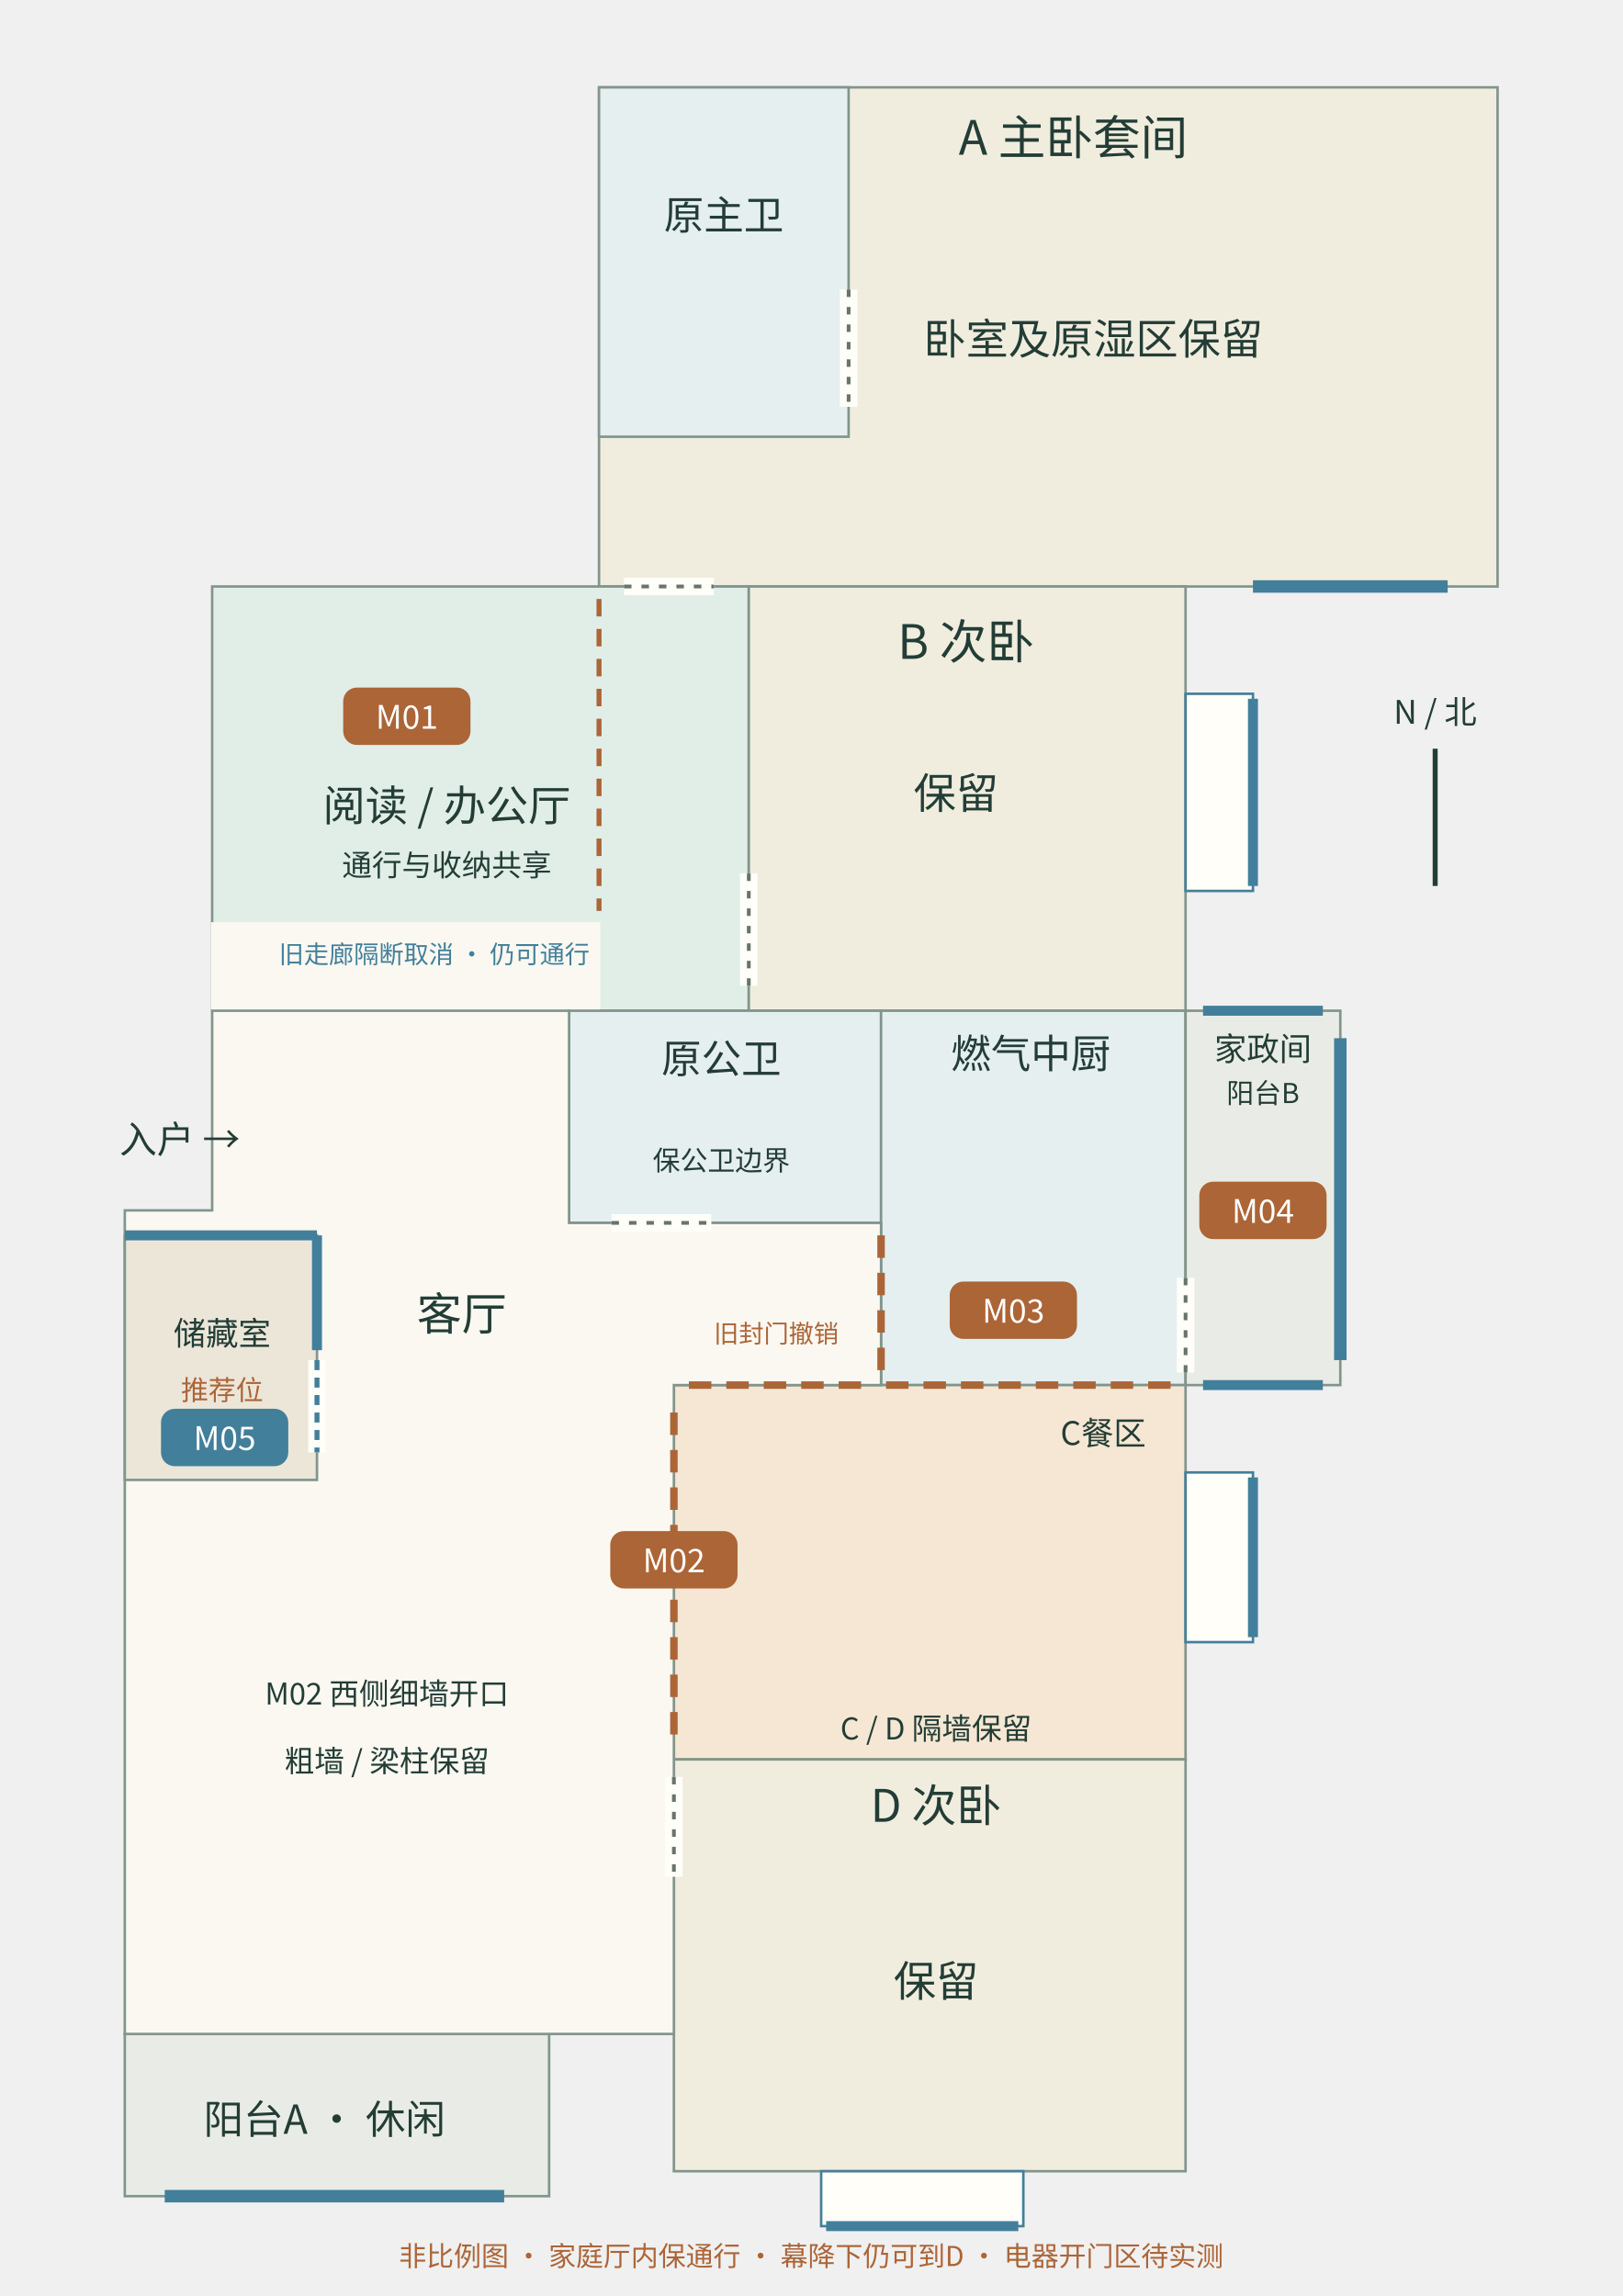
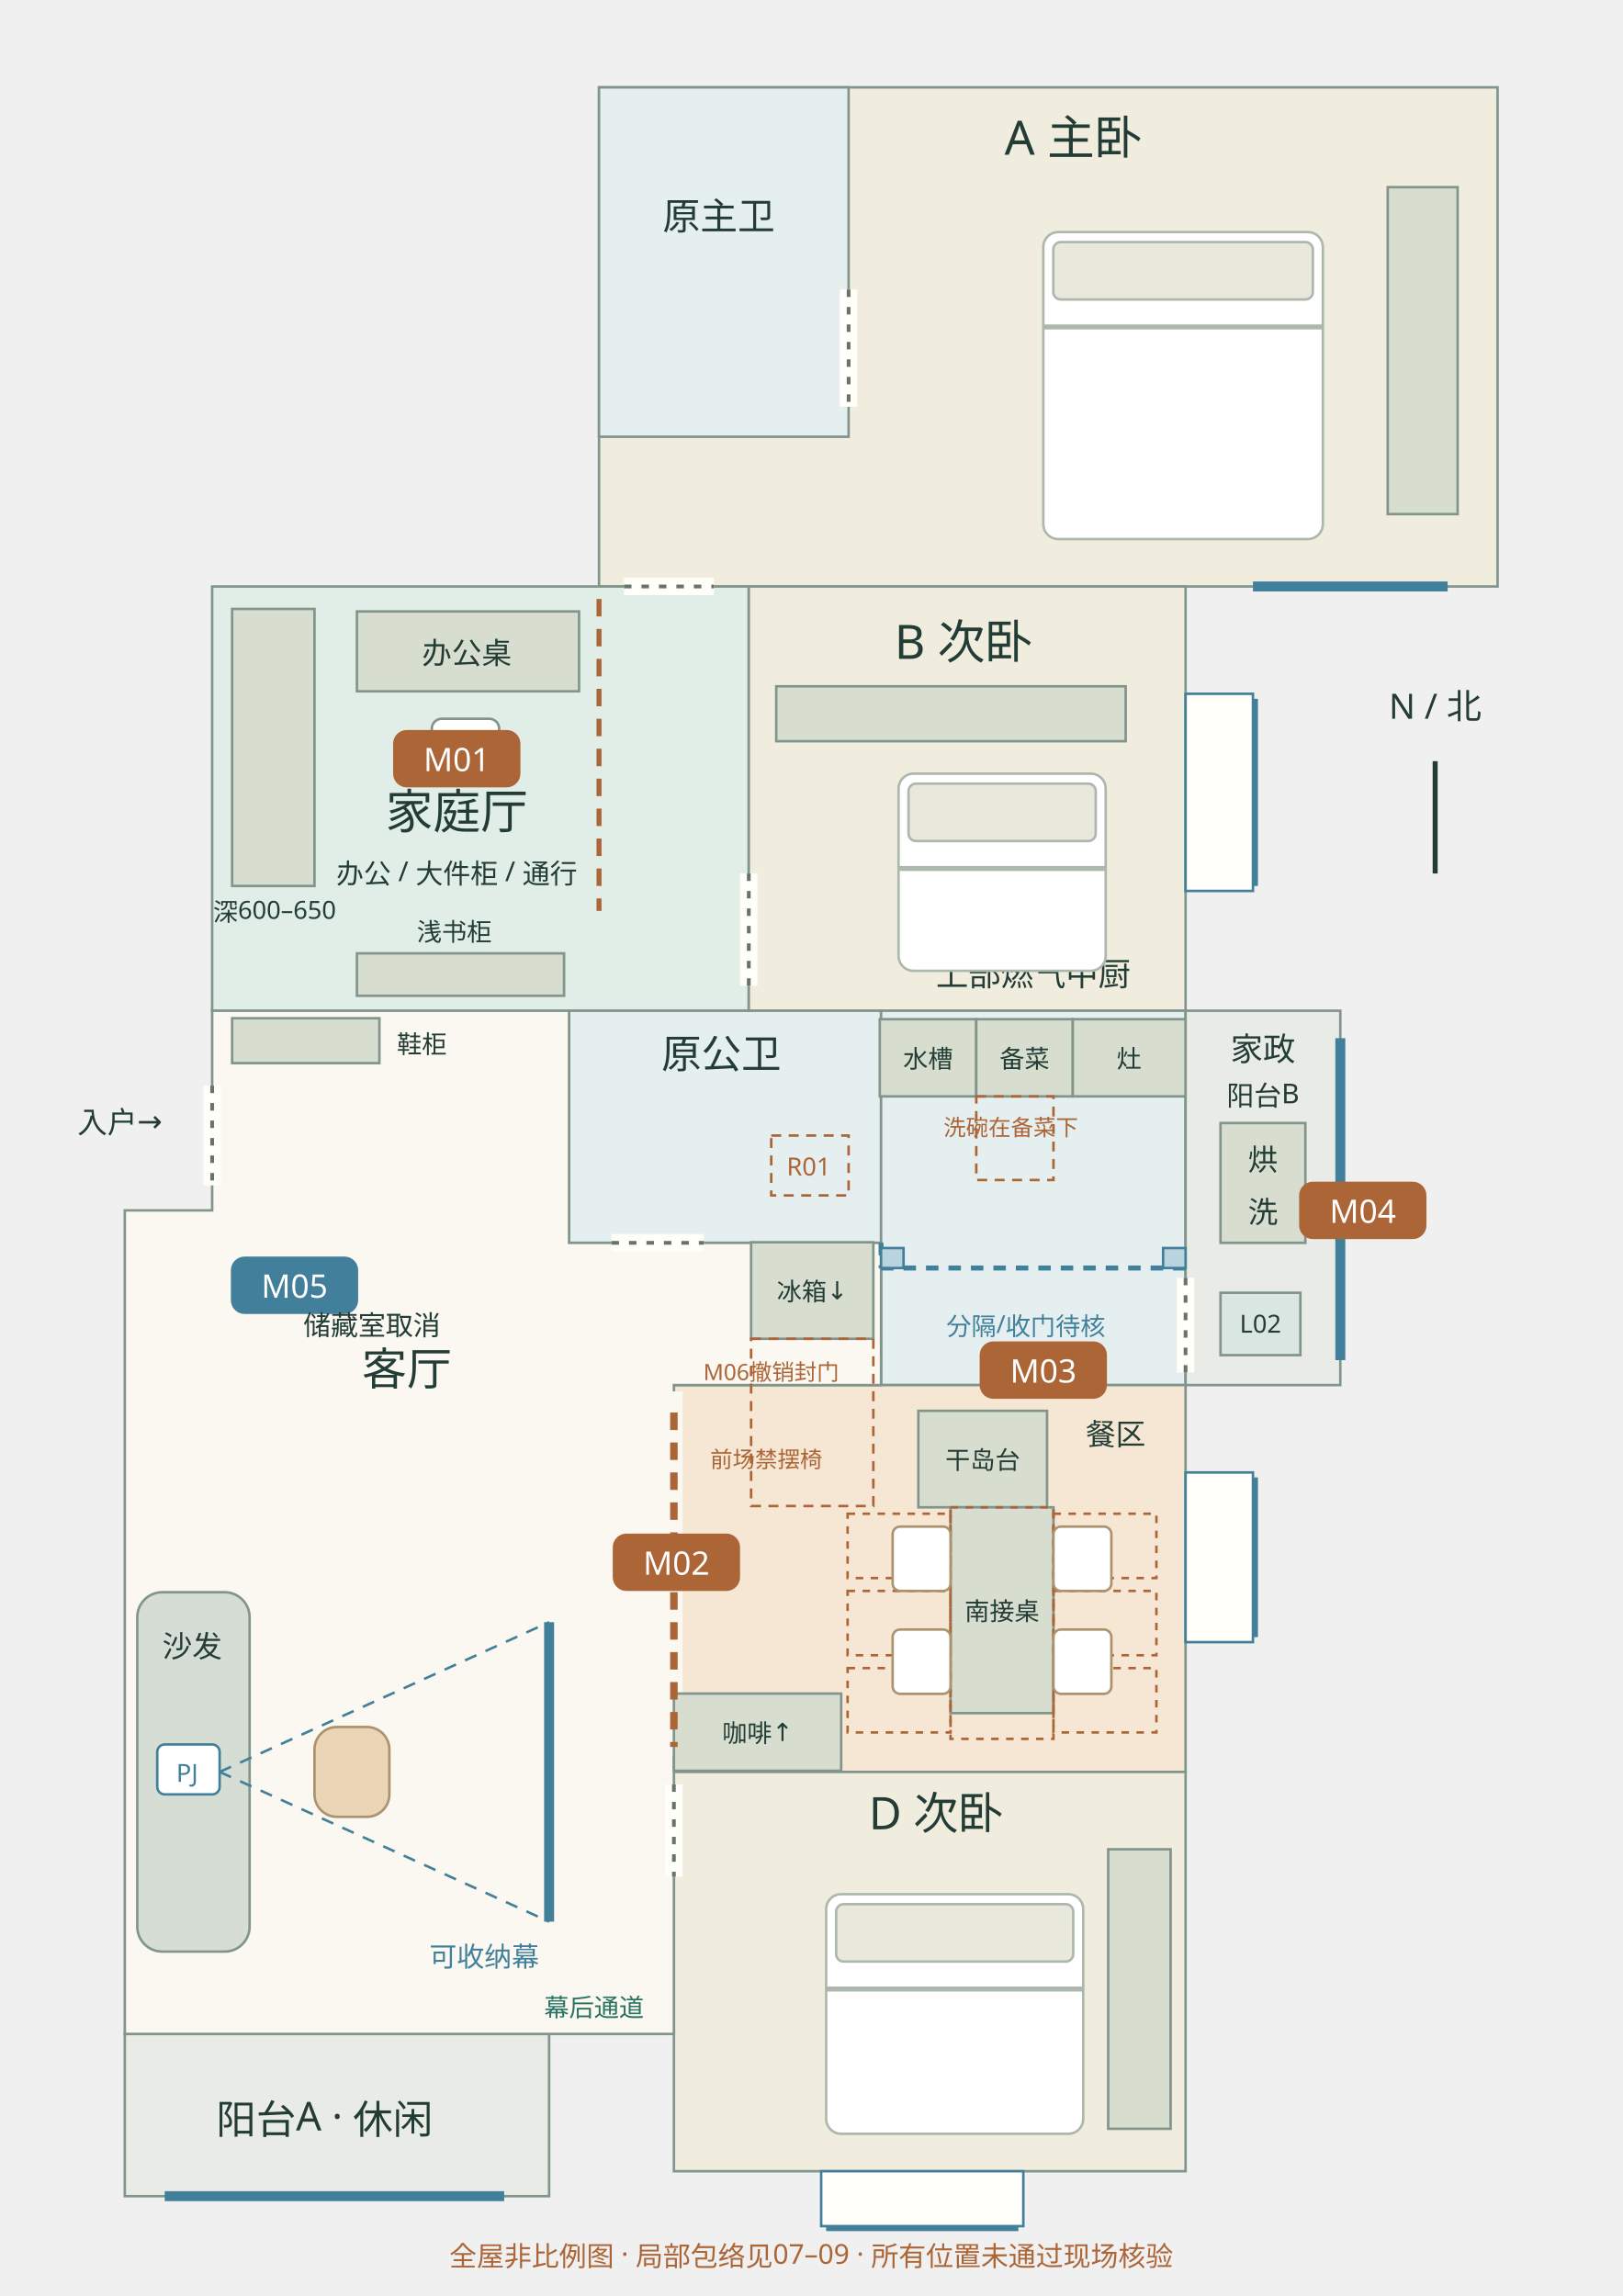
- <svg xmlns="http://www.w3.org/2000/svg" viewBox="0 0 650 920" role="img" aria-labelledby="title desc">
-   <defs>
-     <marker id="arrow" markerWidth="7" markerHeight="7" refX="5" refY="3" orient="auto">
-       <path d="M0,0 L6,3 L0,6" fill="#287361" />
-     </marker>
-   </defs>
-   <g font-family="Microsoft YaHei, Noto Sans CJK SC, sans-serif">
+ <svg xmlns="http://www.w3.org/2000/svg" viewBox="0 0 650 920" role="img" aria-label="R8 拆改核验示意图">
+   <g font-family="Microsoft YaHei, sans-serif">
    <rect x="240" y="35" width="360" height="200" rx="0" fill="#f0eddf" stroke="#82958c" />
    <rect x="240" y="35" width="100" height="140" rx="0" fill="#e5eff0" stroke="#82958c" />
    <rect x="85" y="235" width="215" height="170" rx="0" fill="#e0eee7" stroke="#82958c" />
-     <rect x="85" y="370" width="155" height="35" rx="0" fill="#faf8f1" stroke="#faf8f1" />
    <rect x="300" y="235" width="175" height="170" rx="0" fill="#f0eddf" stroke="#82958c" />
-     <rect x="228" y="405" width="125" height="85" rx="0" fill="#e5eff0" stroke="#82958c" />
+     <rect x="228" y="405" width="125" height="93" rx="0" fill="#e5eff0" stroke="#82958c" />
    <rect x="353" y="405" width="122" height="150" rx="0" fill="#e5eff0" stroke="#82958c" />
    <rect x="475" y="405" width="62" height="150" rx="0" fill="#e9ece6" stroke="#82958c" />
-     <rect x="270" y="555" width="205" height="150" rx="0" fill="#f5e7d3" stroke="#82958c" />
-     <rect x="270" y="705" width="205" height="165" rx="0" fill="#f0eddf" stroke="#82958c" />
+     <rect x="270" y="555" width="205" height="155" rx="0" fill="#f5e7d3" stroke="#82958c" />
+     <rect x="270" y="710" width="205" height="160" rx="0" fill="#f0eddf" stroke="#82958c" />
    <rect x="50" y="815" width="170" height="65" rx="0" fill="#e9ece6" stroke="#82958c" />
-     <path d="M85 405H228V490H353V555H270V815H50V485H85Z" fill="#faf8f1" stroke="#82958c" />
-     <rect x="50" y="495" width="77" height="98" rx="0" fill="#ece6d9" stroke="#82958c" />
-     <text x="430" y="62" font-size="19" fill="#233d36" text-anchor="middle">A 主卧套间</text>
-     <text x="290" y="92" font-size="16" fill="#233d36" text-anchor="middle">原主卫</text>
-     <text x="387" y="264" font-size="19" fill="#233d36" text-anchor="middle">B 次卧</text>
-     <text x="179" y="329" font-size="17" fill="#233d36" text-anchor="middle">阅读 / 办公厅</text>
-     <text x="179" y="351" font-size="12" fill="#233d36" text-anchor="middle">通行与收纳共享</text>
-     <text x="289" y="430" font-size="16" fill="#233d36" text-anchor="middle">原公卫</text>
-     <text x="413" y="428" font-size="16" fill="#233d36" text-anchor="middle">燃气中厨</text>
-     <text x="506" y="425" font-size="13" fill="#233d36" text-anchor="middle">家政间</text>
-     <text x="506" y="442" font-size="11" fill="#233d36" text-anchor="middle">阳台B</text>
-     <text x="442" y="579" font-size="13" fill="#233d36" text-anchor="middle">C餐区</text>
-     <text x="375" y="730" font-size="18" fill="#233d36" text-anchor="middle">D 次卧</text>
-     <text x="185" y="533" font-size="18" fill="#233d36" text-anchor="middle">客厅</text>
-     <text x="89" y="539" font-size="13" fill="#233d36" text-anchor="middle">储藏室</text>
-     <text x="89" y="561" font-size="11" fill="#ac6537" text-anchor="middle">推荐位</text>
-     <text x="130" y="855" font-size="16" fill="#233d36" text-anchor="middle">阳台A · 休闲</text>
-     <text x="72" y="462" font-size="15" fill="#233d36" text-anchor="middle">入户 →</text>
-     <line x1="502" y1="235" x2="580" y2="235" stroke="#427f9a" stroke-width="5" stroke-dasharray="" />
-     <rect x="475" y="278" width="27" height="79" rx="0" fill="#fffef9" stroke="#427f9a" />
-     <line x1="502" y1="280" x2="502" y2="355" stroke="#427f9a" stroke-width="4" stroke-dasharray="" />
-     <rect x="475" y="590" width="27" height="68" rx="0" fill="#fffef9" stroke="#427f9a" />
-     <line x1="502" y1="592" x2="502" y2="656" stroke="#427f9a" stroke-width="4" stroke-dasharray="" />
-     <rect x="329" y="870" width="81" height="22" rx="0" fill="#fffef9" stroke="#427f9a" />
-     <line x1="331" y1="892" x2="408" y2="892" stroke="#427f9a" stroke-width="4" stroke-dasharray="" />
-     <line x1="537" y1="416" x2="537" y2="545" stroke="#427f9a" stroke-width="5" stroke-dasharray="" />
-     <line x1="482" y1="405" x2="530" y2="405" stroke="#427f9a" stroke-width="4" stroke-dasharray="" />
-     <line x1="482" y1="555" x2="530" y2="555" stroke="#427f9a" stroke-width="4" stroke-dasharray="" />
-     <line x1="66" y1="880" x2="202" y2="880" stroke="#427f9a" stroke-width="5" stroke-dasharray="" />
-     <line x1="575" y1="355" x2="575" y2="300" stroke="#233d36" stroke-width="2" stroke-dasharray="" />
-     <text x="575" y="290" font-size="13" fill="#233d36" text-anchor="middle">N / 北</text>
+     <path d="M85 405H228V498H353V555H270V815H50V485H85Z" fill="#faf8f1" stroke="#82958c" />
+     <rect x="267" y="558" width="6" height="145" rx="0" fill="#faf8f1" stroke="#faf8f1" />
    <line x1="250" y1="235" x2="286" y2="235" stroke="#fffef9" stroke-width="7" stroke-dasharray="" />
    <line x1="250" y1="235" x2="286" y2="235" stroke="#68736b" stroke-width="1.5" stroke-dasharray="3 4" />
    <line x1="340" y1="116" x2="340" y2="163" stroke="#fffef9" stroke-width="7" stroke-dasharray="" />
    <line x1="340" y1="116" x2="340" y2="163" stroke="#68736b" stroke-width="1.5" stroke-dasharray="3 4" />
    <line x1="300" y1="350" x2="300" y2="395" stroke="#fffef9" stroke-width="7" stroke-dasharray="" />
    <line x1="300" y1="350" x2="300" y2="395" stroke="#68736b" stroke-width="1.5" stroke-dasharray="3 4" />
-     <line x1="245" y1="490" x2="285" y2="490" stroke="#fffef9" stroke-width="7" stroke-dasharray="" />
-     <line x1="245" y1="490" x2="285" y2="490" stroke="#68736b" stroke-width="1.5" stroke-dasharray="3 4" />
+     <line x1="245" y1="498" x2="282" y2="498" stroke="#fffef9" stroke-width="7" stroke-dasharray="" />
+     <line x1="245" y1="498" x2="282" y2="498" stroke="#68736b" stroke-width="1.5" stroke-dasharray="3 4" />
    <line x1="475" y1="512" x2="475" y2="550" stroke="#fffef9" stroke-width="7" stroke-dasharray="" />
    <line x1="475" y1="512" x2="475" y2="550" stroke="#68736b" stroke-width="1.5" stroke-dasharray="3 4" />
-     <line x1="270" y1="712" x2="270" y2="752" stroke="#fffef9" stroke-width="7" stroke-dasharray="" />
-     <line x1="270" y1="712" x2="270" y2="752" stroke="#68736b" stroke-width="1.5" stroke-dasharray="3 4" />
-     <line x1="127" y1="545" x2="127" y2="582" stroke="#fffef9" stroke-width="7" stroke-dasharray="" />
-     <line x1="127" y1="545" x2="127" y2="582" stroke="#427f9a" stroke-width="2" stroke-dasharray="4 3" />
+     <line x1="270" y1="715" x2="270" y2="752" stroke="#fffef9" stroke-width="7" stroke-dasharray="" />
+     <line x1="270" y1="715" x2="270" y2="752" stroke="#68736b" stroke-width="1.5" stroke-dasharray="3 4" />
+     <line x1="85" y1="435" x2="85" y2="475" stroke="#fffef9" stroke-width="7" stroke-dasharray="" />
+     <line x1="85" y1="435" x2="85" y2="475" stroke="#68736b" stroke-width="1.5" stroke-dasharray="3 4" />
+     <line x1="502" y1="235" x2="580" y2="235" stroke="#427f9a" stroke-width="4" stroke-dasharray="" />
+     <line x1="502" y1="280" x2="502" y2="355" stroke="#427f9a" stroke-width="4" stroke-dasharray="" />
+     <line x1="502" y1="592" x2="502" y2="656" stroke="#427f9a" stroke-width="4" stroke-dasharray="" />
+     <line x1="331" y1="892" x2="408" y2="892" stroke="#427f9a" stroke-width="4" stroke-dasharray="" />
+     <line x1="537" y1="416" x2="537" y2="545" stroke="#427f9a" stroke-width="4" stroke-dasharray="" />
+     <line x1="66" y1="880" x2="202" y2="880" stroke="#427f9a" stroke-width="4" stroke-dasharray="" />
+     <rect x="475" y="278" width="27" height="79" rx="0" fill="#fffef9" stroke="#427f9a" />
+     <rect x="475" y="590" width="27" height="68" rx="0" fill="#fffef9" stroke="#427f9a" />
+     <rect x="329" y="870" width="81" height="22" rx="0" fill="#fffef9" stroke="#427f9a" />
+     <text x="430" y="62" font-size="19" fill="#233d36" text-anchor="middle">A 主卧</text>
+     <text x="288" y="92" font-size="15" fill="#233d36" text-anchor="middle">原主卫</text>
+     <text x="386" y="264" font-size="19" fill="#233d36" text-anchor="middle">B 次卧</text>
+     <text x="183" y="332" font-size="19" fill="#233d36" text-anchor="middle">家庭厅</text>
+     <text x="183" y="354" font-size="11" fill="#233d36" text-anchor="middle">办公 / 大件柜 / 通行</text>
+     <text x="289" y="428" font-size="16" fill="#233d36" text-anchor="middle">原公卫</text>
+     <text x="414" y="395" font-size="13" fill="#233d36" text-anchor="middle">上部燃气中厨</text>
+     <text x="506" y="425" font-size="13" fill="#233d36" text-anchor="middle">家政</text>
+     <text x="506" y="443" font-size="11" fill="#233d36" text-anchor="middle">阳台B</text>
+     <text x="447" y="579" font-size="12" fill="#233d36" text-anchor="middle">餐区</text>
+     <text x="375" y="733" font-size="18" fill="#233d36" text-anchor="middle">D 次卧</text>
+     <text x="163" y="555" font-size="18" fill="#233d36" text-anchor="middle">客厅</text>
+     <text x="130" y="855" font-size="16" fill="#233d36" text-anchor="middle">阳台A · 休闲</text>
+     <text x="48" y="454" font-size="12" fill="#233d36" text-anchor="middle">入户→</text>
+     <text x="575" y="288" font-size="14" fill="#233d36" text-anchor="middle">N / 北</text>
+     <line x1="575" y1="350" x2="575" y2="305" stroke="#233d36" stroke-width="2" stroke-dasharray="" />
+     <rect x="418" y="93" width="112" height="123" rx="6" fill="#fff" stroke="#acb8ad" />
+     <rect x="422" y="97" width="104" height="23" rx="3" fill="#e9e8dc" stroke="#acb8ad" />
+     <line x1="418" y1="131" x2="530" y2="131" stroke="#acb8ad" stroke-width="2" stroke-dasharray="" />
+     <rect x="556" y="75" width="28" height="131" rx="0" fill="#d8decf" stroke="#82958c" />
+     <rect x="360" y="310" width="83" height="79" rx="6" fill="#fff" stroke="#acb8ad" />
+     <rect x="364" y="314" width="75" height="23" rx="3" fill="#e9e8dc" stroke="#acb8ad" />
+     <line x1="360" y1="348" x2="443" y2="348" stroke="#acb8ad" stroke-width="2" stroke-dasharray="" />
+     <rect x="311" y="275" width="140" height="22" rx="0" fill="#d8decf" stroke="#82958c" />
+     <rect x="331" y="759" width="103" height="96" rx="6" fill="#fff" stroke="#acb8ad" />
+     <rect x="335" y="763" width="95" height="23" rx="3" fill="#e9e8dc" stroke="#acb8ad" />
+     <line x1="331" y1="797" x2="434" y2="797" stroke="#acb8ad" stroke-width="2" stroke-dasharray="" />
+     <rect x="444" y="741" width="25" height="112" rx="0" fill="#d8decf" stroke="#82958c" />
+     <rect x="143" y="245" width="89" height="32" rx="0" fill="#d8decf" stroke="#82958c" />
+     <text x="187" y="266" font-size="12" fill="#233d36" text-anchor="middle">办公桌</text>
+     <rect x="93" y="244" width="33" height="111" rx="0" fill="#d8decf" stroke="#82958c" />
+     <text x="110" y="369" font-size="10" fill="#233d36" text-anchor="middle">深600–650</text>
+     <rect x="143" y="382" width="83" height="17" rx="0" fill="#d8decf" stroke="#82958c" />
+     <text x="182" y="377" font-size="10" fill="#233d36" text-anchor="middle">浅书柜</text>
+     <rect x="173" y="288" width="27" height="25" rx="4" fill="#fff" stroke="#82958c" />
+     <rect x="93" y="408" width="59" height="18" rx="0" fill="#d8decf" stroke="#82958c" />
+     <text x="159" y="422" font-size="10" fill="#233d36" text-anchor="start">鞋柜</text>
+     <rect x="352.48" y="408.392" width="38.663" height="30.93" rx="0" fill="#d8decf" stroke="#82958c" stroke-dasharray="" />
+     <text x="371.811" y="427.857" font-size="10" fill="#233d36" text-anchor="middle">水槽</text>
+     <rect x="391.142" y="408.392" width="38.663" height="30.93" rx="0" fill="#d8decf" stroke="#82958c" stroke-dasharray="" />
+     <text x="410.474" y="427.857" font-size="10" fill="#233d36" text-anchor="middle">备菜</text>
+     <rect x="429.805" y="408.392" width="45.158" height="30.93" rx="0" fill="#d8decf" stroke="#82958c" stroke-dasharray="" />
+     <text x="452.384" y="427.857" font-size="10" fill="#233d36" text-anchor="middle">灶</text>
+     <rect x="300.93" y="497.779" width="48.972" height="38.663" rx="0" fill="#d8decf" stroke="#82958c" stroke-dasharray="" />
+     <text x="325.416" y="521.111" font-size="10" fill="#233d36" text-anchor="middle">冰箱↓</text>
+     <rect x="367.945" y="565.31" width="51.55" height="38.663" rx="0" fill="#d8decf" stroke="#82958c" stroke-dasharray="" />
+     <text x="393.72" y="588.641" font-size="10" fill="#233d36" text-anchor="middle">干岛台</text>
+     <rect x="380.832" y="603.972" width="41.24" height="82.48" rx="0" fill="#d8decf" stroke="#82958c" stroke-dasharray="" />
+     <text x="401.452" y="649.212" font-size="10" fill="#233d36" text-anchor="middle">南接桌</text>
+     <rect x="270.0" y="678.617" width="67.015" height="30.93" rx="0" fill="#d8decf" stroke="#82958c" stroke-dasharray="" />
+     <text x="303.507" y="698.082" font-size="10" fill="#233d36" text-anchor="middle">咖啡↑</text>
+     <rect x="380.832" y="603.972" width="41.24" height="92.79" rx="0" fill="none" stroke="#ac6537" stroke-dasharray="3 3" />
+     <rect x="300.93" y="536.442" width="48.972" height="67.015" rx="0" fill="none" stroke="#ac6537" stroke-dasharray="4 3" />
+     <rect x="391.142" y="439.322" width="30.93" height="33.508" rx="0" fill="none" stroke="#ac6537" stroke-dasharray="4 3" />
+     <text x="405" y="455" font-size="9" fill="#ac6537" text-anchor="middle">洗碗在备菜下</text>
+     <text x="307" y="588" font-size="9" fill="#ac6537" text-anchor="middle">前场禁摆椅</text>
+     <rect x="339.592" y="606.55" width="41.24" height="25.775" rx="0" fill="none" stroke="#ac6537" stroke-dasharray="3 3" />
+     <rect x="339.592" y="637.48" width="41.24" height="25.775" rx="0" fill="none" stroke="#ac6537" stroke-dasharray="3 3" />
+     <rect x="339.592" y="668.41" width="41.24" height="25.775" rx="0" fill="none" stroke="#ac6537" stroke-dasharray="3 3" />
+     <rect x="422.072" y="606.55" width="41.24" height="25.775" rx="0" fill="none" stroke="#ac6537" stroke-dasharray="3 3" />
+     <rect x="422.072" y="637.48" width="41.24" height="25.775" rx="0" fill="none" stroke="#ac6537" stroke-dasharray="3 3" />
+     <rect x="422.072" y="668.41" width="41.24" height="25.775" rx="0" fill="none" stroke="#ac6537" stroke-dasharray="3 3" />
+     <rect x="357.635" y="611.705" width="23.197" height="25.775" rx="3" fill="#fff" stroke="#ac936d" />
+     <rect x="357.635" y="652.945" width="23.197" height="25.775" rx="3" fill="#fff" stroke="#ac936d" />
+     <rect x="422.072" y="611.705" width="23.197" height="25.775" rx="3" fill="#fff" stroke="#ac936d" />
+     <rect x="422.072" y="652.945" width="23.197" height="25.775" rx="3" fill="#fff" stroke="#ac936d" />
+     <line x1="353" y1="498" x2="353" y2="508.089" stroke="#427f9a" stroke-width="2" stroke-dasharray="5 4" />
+     <line x1="353" y1="508.089" x2="475" y2="508.089" stroke="#427f9a" stroke-width="2" stroke-dasharray="5 4" />
+     <rect x="353" y="500.089" width="9" height="8" rx="0" fill="#bad4df" stroke="#427f9a" />
+     <rect x="466" y="500.089" width="9" height="8" rx="0" fill="#bad4df" stroke="#427f9a" />
+     <text x="411" y="535" font-size="10" fill="#427f9a" text-anchor="middle">分隔/收门待核</text>
+     <rect x="489" y="450" width="34" height="48" rx="0" fill="#d8decf" stroke="#82958c" />
+     <text x="506" y="469" font-size="12" fill="#233d36" text-anchor="middle">烘</text>
+     <text x="506" y="490" font-size="12" fill="#233d36" text-anchor="middle">洗</text>
+     <rect x="489" y="518" width="32" height="25" rx="0" fill="#d9e6e2" stroke="#82958c" />
+     <text x="505" y="534" font-size="10" fill="#233d36" text-anchor="middle">L02</text>
+     <rect x="309" y="455" width="31" height="24" rx="0" fill="none" stroke="#ac6537" stroke-dasharray="4 3" />
+     <text x="324" y="471" font-size="10" fill="#ac6537" text-anchor="middle">R01</text>
+     <rect x="55" y="638" width="45" height="144" rx="10" fill="#d5ddd5" stroke="#82958c" />
+     <text x="77" y="664" font-size="12" fill="#233d36" text-anchor="middle">沙发</text>
+     <rect x="63" y="699" width="25" height="20" rx="3" fill="#fff" stroke="#427f9a" />
+     <text x="75" y="714" font-size="10" fill="#427f9a" text-anchor="middle">PJ</text>
+     <line x1="88" y1="710" x2="220" y2="650" stroke="#427f9a" stroke-width="1" stroke-dasharray="5 4" />
+     <line x1="88" y1="710" x2="220" y2="770" stroke="#427f9a" stroke-width="1" stroke-dasharray="5 4" />
+     <line x1="220" y1="650" x2="220" y2="770" stroke="#427f9a" stroke-width="4" stroke-dasharray="" />
+     <text x="194" y="788" font-size="11" fill="#427f9a" text-anchor="middle">可收纳幕</text>
+     <rect x="126" y="692" width="30" height="36" rx="9" fill="#ead5b7" stroke="#ac936d" />
+     <text x="238" y="808" font-size="10" fill="#287361" text-anchor="middle">幕后通道</text>
    <line x1="240" y1="240" x2="240" y2="365" stroke="#ac6537" stroke-width="2" stroke-dasharray="7 5" />
-     <rect x="138" y="276" width="50" height="22" rx="5" fill="#ac6537" stroke="#ac6537" />
-     <text x="163" y="292" font-size="13" fill="#fff" text-anchor="middle">M01</text>
-     <line x1="270" y1="566" x2="270" y2="695" stroke="#ac6537" stroke-width="3" stroke-dasharray="9 6" />
-     <rect x="245" y="614" width="50" height="22" rx="5" fill="#ac6537" stroke="#ac6537" />
-     <text x="270" y="630" font-size="13" fill="#fff" text-anchor="middle">M02</text>
-     <line x1="355" y1="555" x2="471" y2="555" stroke="#ac6537" stroke-width="3" stroke-dasharray="9 6" />
-     <line x1="353" y1="495" x2="353" y2="553" stroke="#ac6537" stroke-width="3" stroke-dasharray="9 6" />
-     <rect x="381" y="514" width="50" height="22" rx="5" fill="#ac6537" stroke="#ac6537" />
-     <text x="406" y="530" font-size="13" fill="#fff" text-anchor="middle">M03</text>
-     <rect x="481" y="474" width="50" height="22" rx="5" fill="#ac6537" stroke="#ac6537" />
-     <text x="506" y="490" font-size="13" fill="#fff" text-anchor="middle">M04</text>
-     <line x1="50" y1="495" x2="127" y2="495" stroke="#427f9a" stroke-width="4" stroke-dasharray="" />
-     <line x1="127" y1="495" x2="127" y2="541" stroke="#427f9a" stroke-width="4" stroke-dasharray="" />
-     <rect x="65" y="565" width="50" height="22" rx="5" fill="#427f9a" stroke="#427f9a" />
-     <text x="90" y="581" font-size="13" fill="#fff" text-anchor="middle">M05</text>
-     <line x1="276" y1="555" x2="348" y2="555" stroke="#ac6537" stroke-width="3" stroke-dasharray="9 6" />
-     <text x="311" y="538" font-size="10" fill="#ac6537" text-anchor="middle">旧封门撤销</text>
-     <text x="438" y="142" font-size="17" fill="#233d36" text-anchor="middle">卧室及原湿区保留</text>
-     <text x="383" y="324" font-size="17" fill="#233d36" text-anchor="middle">保留</text>
-     <text x="375" y="800" font-size="17" fill="#233d36" text-anchor="middle">保留</text>
-     <text x="155" y="683" font-size="12" fill="#233d36" text-anchor="middle">M02 西侧细墙开口</text>
-     <text x="155" y="710" font-size="12" fill="#233d36" text-anchor="middle">粗墙 / 梁柱保留</text>
-     <text x="375" y="697" font-size="12" fill="#233d36" text-anchor="middle">C / D 隔墙保留</text>
-     <text x="289" y="469" font-size="11" fill="#233d36" text-anchor="middle">保公卫边界</text>
-     <text x="174" y="386" font-size="10" fill="#427f9a" text-anchor="middle">旧走廊隔断取消 · 仍可通行</text>
-     <text x="325" y="908" font-size="11" fill="#ac6537" text-anchor="middle">非比例图 · 家庭厅内保通行 · 幕降下仍可到D · 电器开门区待实测</text>
+     <rect x="158" y="293" width="50" height="22" rx="5" fill="#ac6537" stroke="#ac6537" />
+     <text x="183" y="309" font-size="13" fill="#fff" text-anchor="middle">M01</text>
+     <line x1="270" y1="566" x2="270" y2="700" stroke="#ac6537" stroke-width="3" stroke-dasharray="7 5" />
+     <rect x="246" y="615" width="50" height="22" rx="5" fill="#ac6537" stroke="#ac6537" />
+     <text x="271" y="631" font-size="13" fill="#fff" text-anchor="middle">M02</text>
+     <rect x="393" y="538" width="50" height="22" rx="5" fill="#ac6537" stroke="#ac6537" />
+     <text x="418" y="554" font-size="13" fill="#fff" text-anchor="middle">M03</text>
+     <rect x="521" y="474" width="50" height="22" rx="5" fill="#ac6537" stroke="#ac6537" />
+     <text x="546" y="490" font-size="13" fill="#fff" text-anchor="middle">M04</text>
+     <rect x="93" y="504" width="50" height="22" rx="5" fill="#427f9a" stroke="#427f9a" />
+     <text x="118" y="520" font-size="13" fill="#fff" text-anchor="middle">M05</text>
+     <text x="149" y="535" font-size="11" fill="#233d36" text-anchor="middle">储藏室取消</text>
+     <text x="309" y="553" font-size="9" fill="#ac6537" text-anchor="middle">M06撤销封门</text>
+     <text x="325" y="908" font-size="11" fill="#ac6537" text-anchor="middle">全屋非比例图 · 局部包络见07–09 · 所有位置未通过现场核验</text>
  </g>
</svg>
